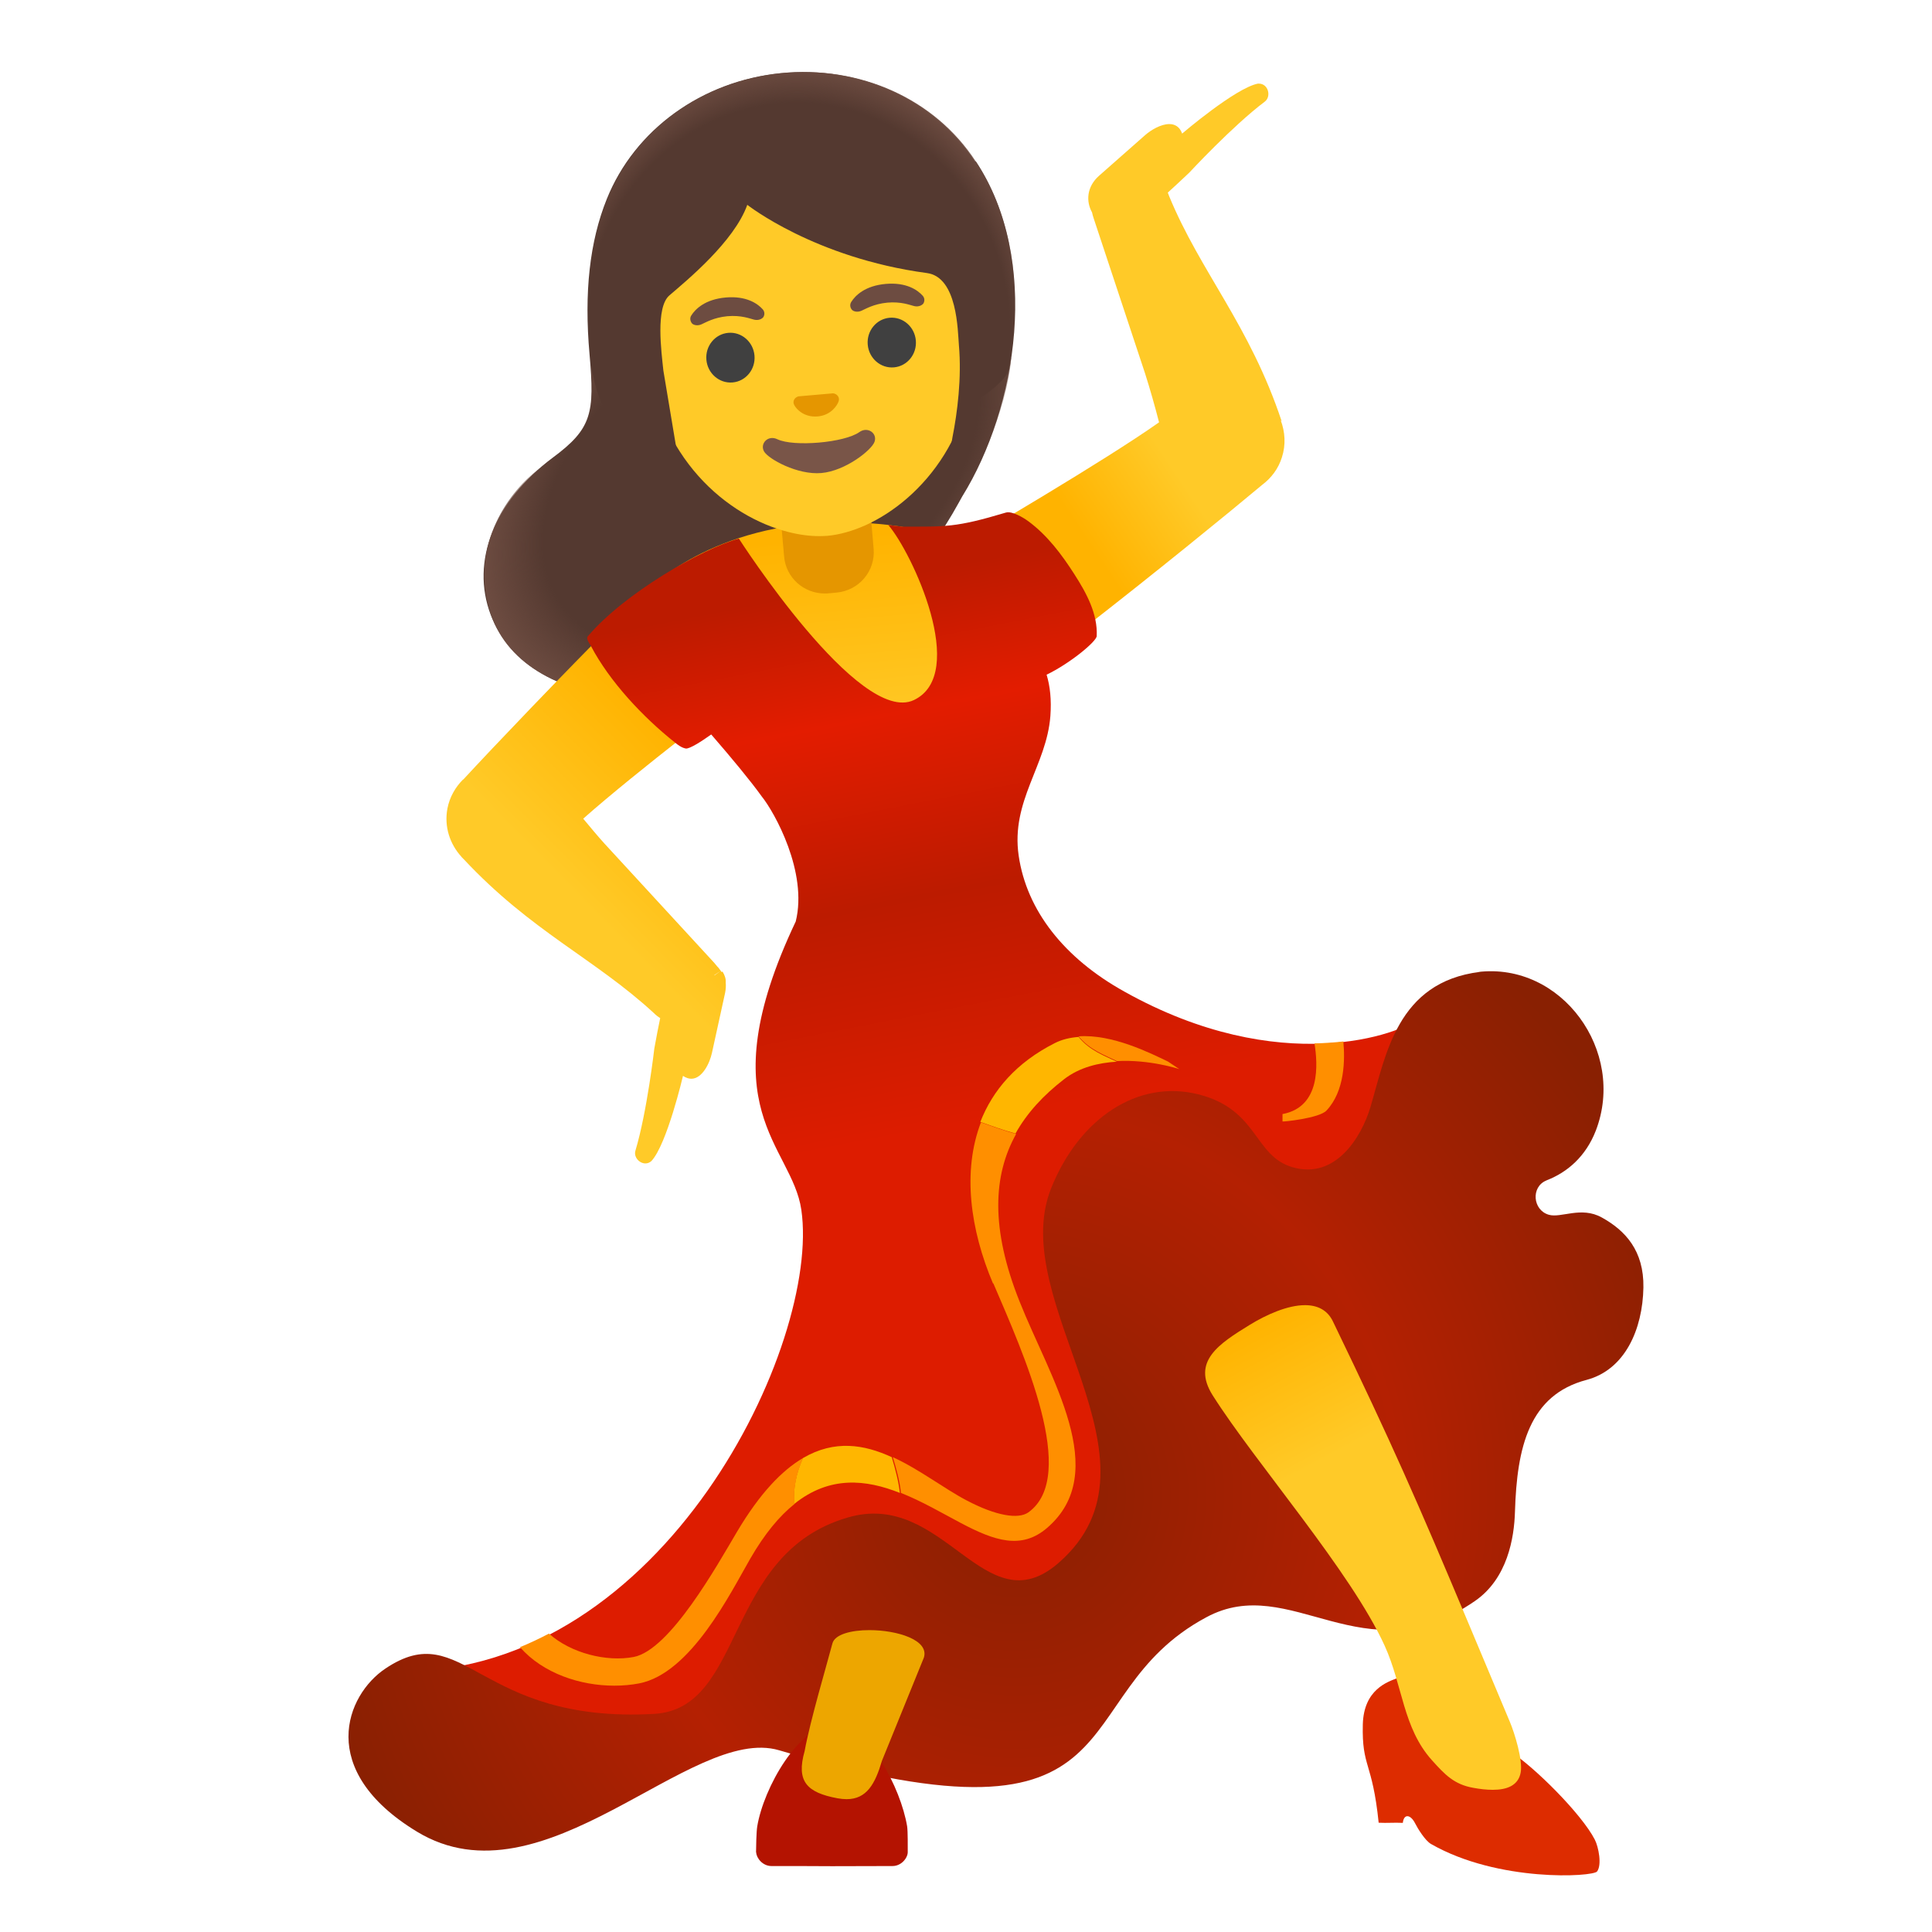
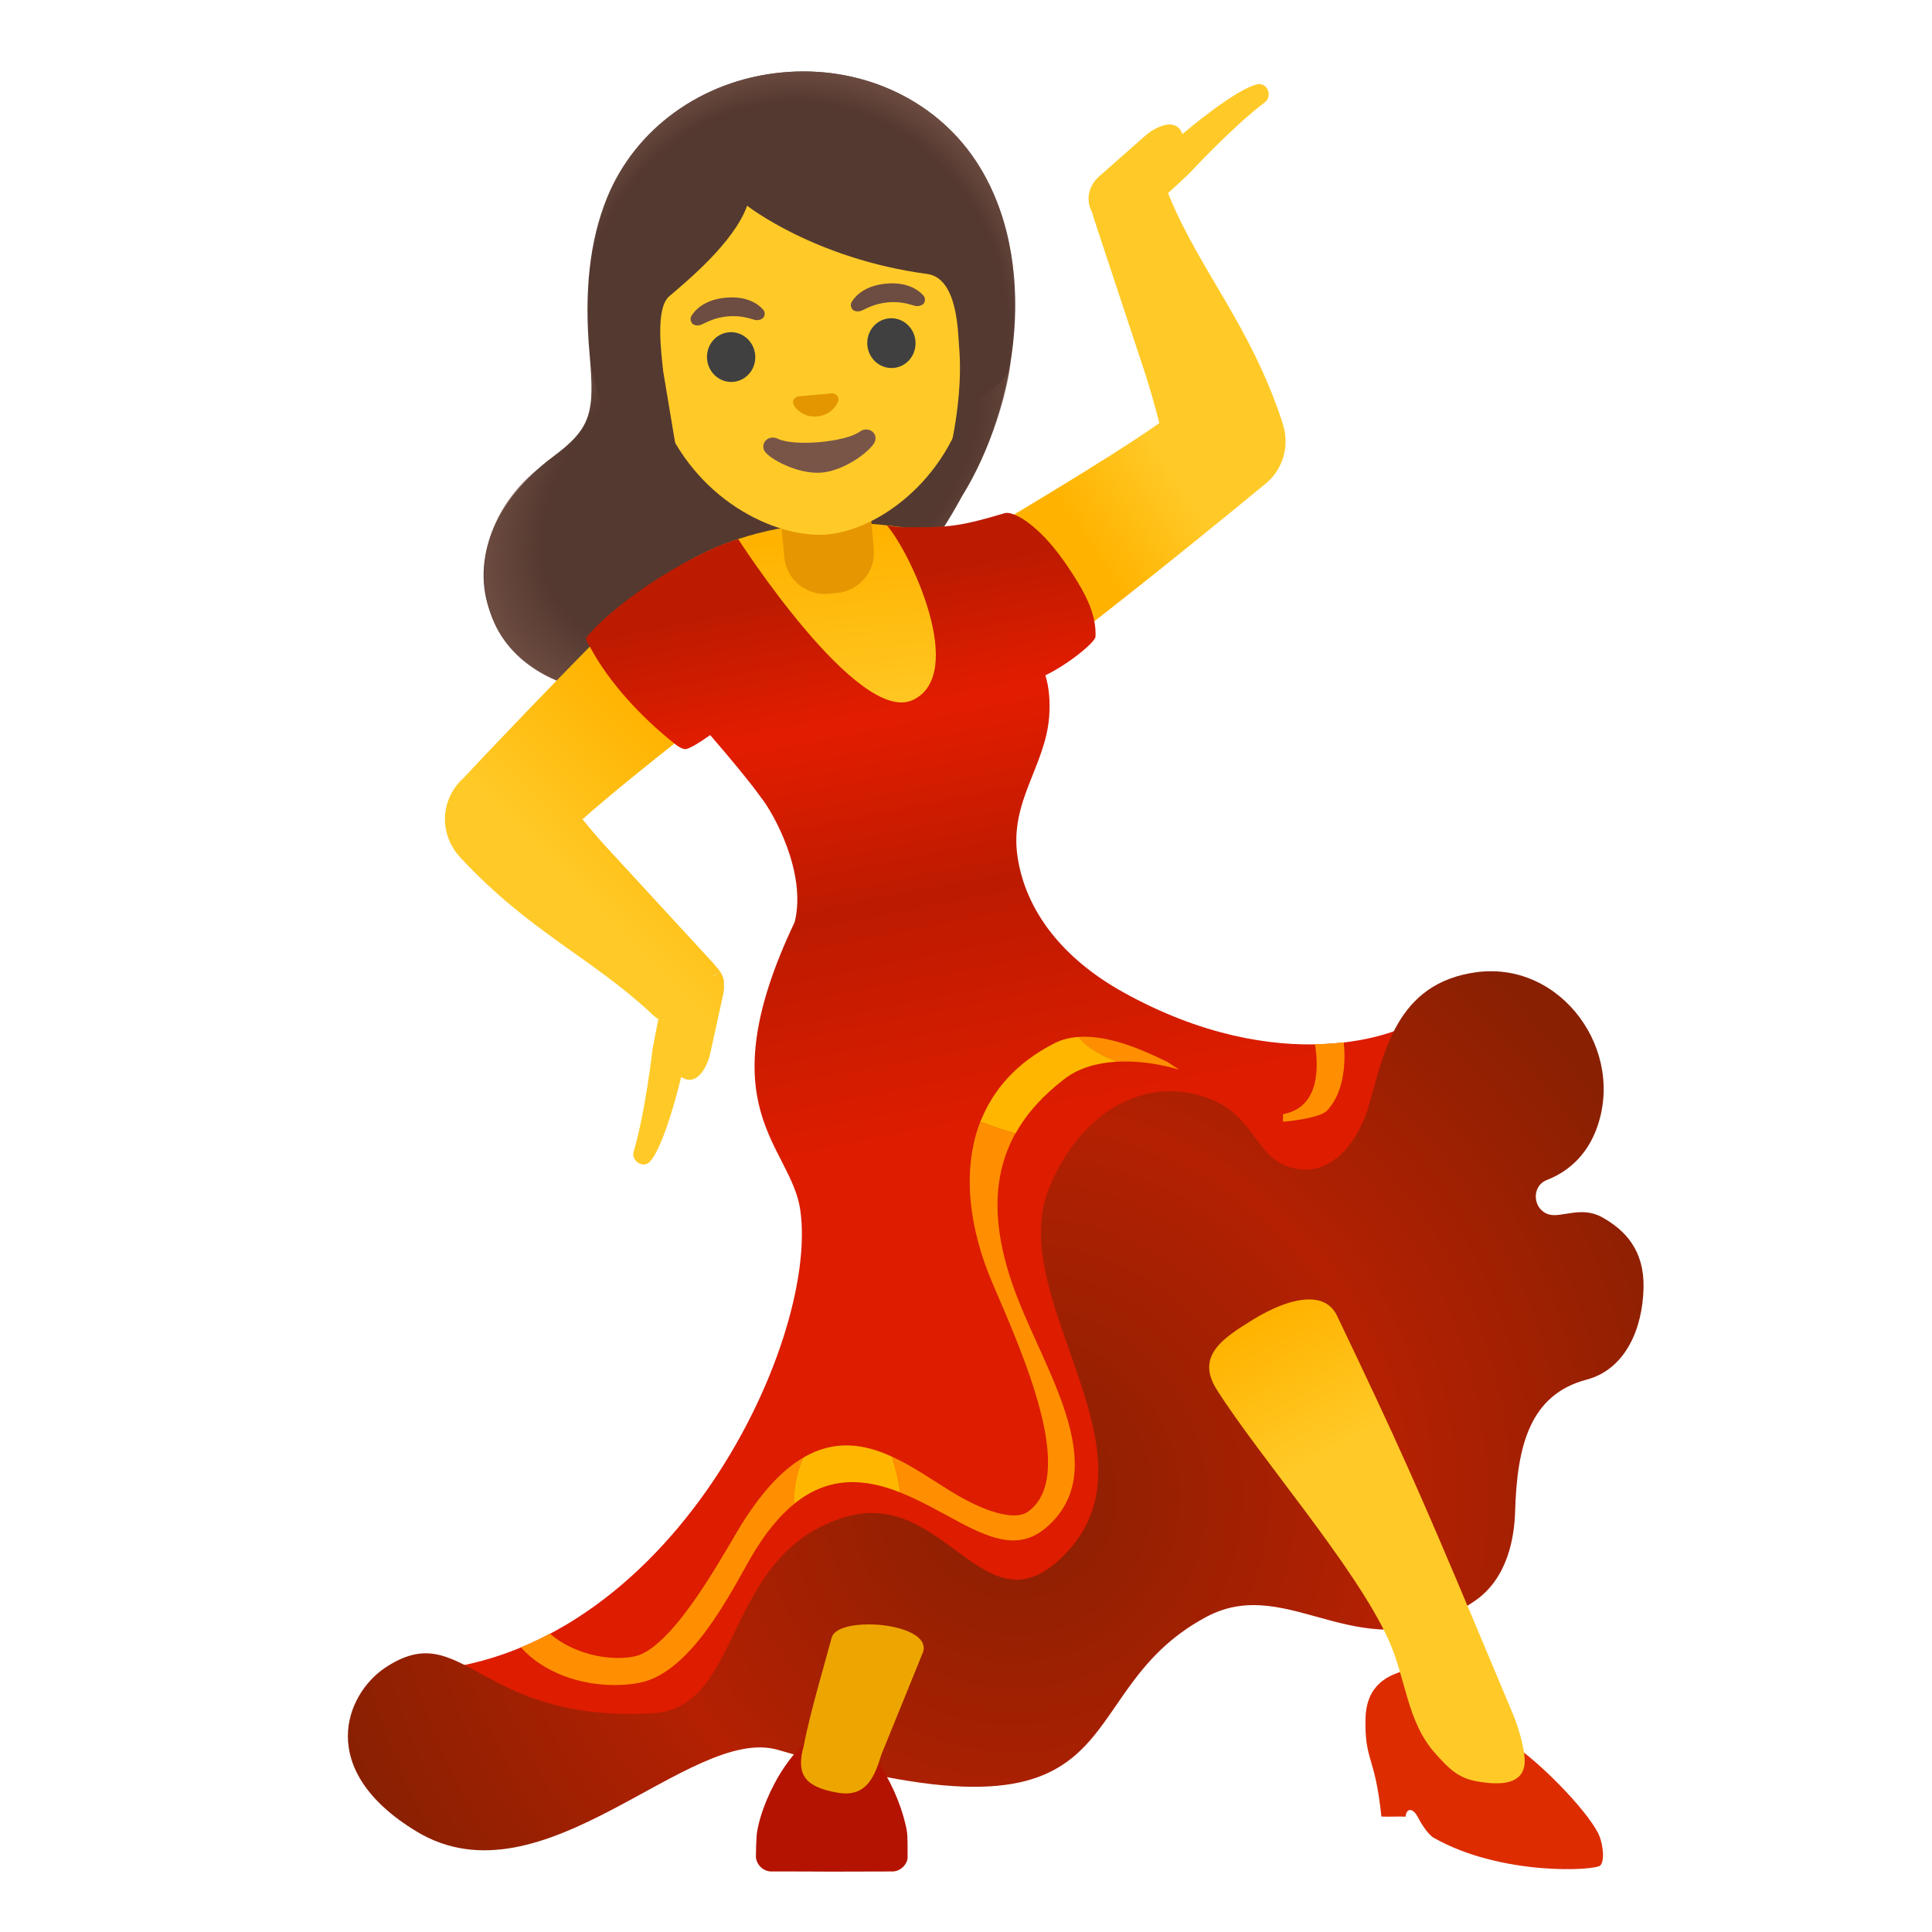
<svg xmlns="http://www.w3.org/2000/svg" xmlns:xlink="http://www.w3.org/1999/xlink" enable-background="new 0 0 128 128" viewBox="0 0 128 128">
-   <radialGradient id="a" cx="50.3" cy="96.7" gradientTransform="matrix(-.84 .542 .347 .538 59.1 -48.1)" gradientUnits="userSpaceOnUse" r="20.3">
+   <radialGradient id="a" cx="50.34" cy="96.72" gradientTransform="matrix(-.8404 .542 .3471 .5383 59.07 -48.07)" gradientUnits="userSpaceOnUse" r="20.27">
    <stop offset=".782" stop-color="#6d4c41" stop-opacity="0" />
    <stop offset="1" stop-color="#6d4c41" />
  </radialGradient>
-   <linearGradient id="b" gradientTransform="matrix(1 0 0 -1 0 128)" gradientUnits="userSpaceOnUse" x1="57" x2="55.7" y1="78" y2="92.5">
+   <linearGradient id="b" gradientTransform="matrix(1 0 0 -1 0 128)" gradientUnits="userSpaceOnUse" x1="57.04" x2="55.71" y1="78.04" y2="92.48">
    <stop offset=".074" stop-color="#ffca28" />
    <stop offset="1" stop-color="#ffb300" />
  </linearGradient>
  <linearGradient id="c">
    <stop offset=".232" stop-color="#ffca28" />
    <stop offset="1" stop-color="#ffb300" />
  </linearGradient>
-   <linearGradient id="d" gradientTransform="matrix(1 0 0 -1 0 128)" gradientUnits="userSpaceOnUse" x1="75.8" x2="67.7" xlink:href="#c" y1="104" y2="98.6" />
-   <linearGradient id="e" gradientTransform="matrix(1 0 0 -1 0 128)" gradientUnits="userSpaceOnUse" x1="37.3" x2="48.4" xlink:href="#c" y1="64.4" y2="75.4" />
-   <linearGradient id="f" gradientTransform="matrix(1 0 0 -1 0 128)" gradientUnits="userSpaceOnUse" x1="94.3" x2="93.7" y1="60.9" y2="60.5">
+   <linearGradient id="d" gradientTransform="matrix(1 0 0 -1 0 128)" gradientUnits="userSpaceOnUse" x1="75.8" x2="67.71" xlink:href="#c" y1="103.97" y2="98.57" />
+   <linearGradient id="e" gradientTransform="matrix(1 0 0 -1 0 128)" gradientUnits="userSpaceOnUse" x1="37.27" x2="48.43" xlink:href="#c" y1="64.39" y2="75.37" />
+   <linearGradient id="f" gradientTransform="matrix(1 0 0 -1 0 128)" gradientUnits="userSpaceOnUse" x1="94.34" x2="93.67" y1="60.94" y2="60.49">
    <stop offset="0" stop-color="#bc1b00" />
    <stop offset=".29" stop-color="#e31c00" />
    <stop offset=".693" stop-color="#bc1b00" />
    <stop offset=".914" stop-color="#dd1c00" />
  </linearGradient>
-   <linearGradient id="g" gradientTransform="matrix(1 0 0 -1 0 128)" gradientUnits="userSpaceOnUse" x1="50.6" x2="58.6" y1="88.1" y2="47.2">
+   <linearGradient id="g" gradientTransform="matrix(1 0 0 -1 0 128)" gradientUnits="userSpaceOnUse" x1="50.58" x2="58.64" y1="88.06" y2="47.19">
    <stop offset="0" stop-color="#bc1b00" />
    <stop offset=".213" stop-color="#e31c00" />
    <stop offset=".507" stop-color="#bc1b00" />
    <stop offset=".875" stop-color="#dd1c00" />
  </linearGradient>
-   <radialGradient id="h" cx="67.2" cy="-633" gradientTransform="matrix(1 0 0 -1 0 -534)" gradientUnits="userSpaceOnUse" r="47.4">
+   <radialGradient id="h" cx="67.25" cy="-633.19" gradientTransform="matrix(1 0 0 -1 0 -534)" gradientUnits="userSpaceOnUse" r="47.36">
    <stop offset="0" stop-color="#892002" />
    <stop offset=".537" stop-color="#b42002" />
    <stop offset="1" stop-color="#892002" />
  </radialGradient>
-   <linearGradient id="i" gradientTransform="matrix(1 0 0 -1 0 128)" gradientUnits="userSpaceOnUse" x1="83.4" x2="95.3" y1="40.5" y2="18.1">
+   <linearGradient id="i" gradientTransform="matrix(1 0 0 -1 0 128)" gradientUnits="userSpaceOnUse" x1="83.44" x2="95.35" y1="40.55" y2="18.13">
    <stop offset="0" stop-color="#ffb300" />
    <stop offset=".401" stop-color="#ffca28" />
  </linearGradient>
-   <radialGradient id="j" cx="52.7" cy="106" gradientTransform="matrix(0 1 .917 0 -44.4 -30.5)" gradientUnits="userSpaceOnUse" r="17.7">
+   <radialGradient id="j" cx="52.68" cy="105.83" gradientTransform="matrix(0 1 .9172 0 -44.39 -30.5)" gradientUnits="userSpaceOnUse" r="17.74">
    <stop offset=".869" stop-color="#6d4c41" stop-opacity="0" />
    <stop offset="1" stop-color="#6d4c41" />
  </radialGradient>
-   <path d="m64.6 10.7c-2.74-4.14-7.7-6.38-12.9-5.85s-9.65 3.73-11.5 8.34c-1.13 2.81-1.51 6.17-1.14 10.3.34 3.88.17 4.9-2.45 6.84-3.87 2.89-5.44 6.86-4.1 10.4 1.27 3.34 4.84 5.37 9.27 5.37.43 0 .87-.02 1.32-.06 9.36-.82 16.2-5.08 20.4-12.7.11-.19.19-.34.25-.45 3.65-5.88 5.22-15.7.9-22.2z" fill="#543930" />
-   <path d="m67 23.7c-.33 3.66-2.34 7.71-3.25 9.15-.06.11-.14.26-.25.45-4.18 7.58-11 11.8-20.4 12.7-.44.04-.88.06-1.31.06-4.44 0-8.14-1.98-9.27-5.37-1.54-4.62 1.39-8.31 3.18-9.62 2.75-2.01 3.85-2.98 3.46-6.89 2.24 14.8 27.2 3.32 27.7.23.04-.22.08-.45.1-.67z" fill="url(#a)" />
-   <path d="m68.4 33.7c-1.81 1.1-4.12 1.51-5.93 1.51-.61 0-1.17-.05-1.62-.13-1.83-.34-3.51-.48-5.05-.48-8.68 0-12.9 4.51-12.9 4.51l5.91 9.2c2.86.88 5.84 1.37 8.43 1.37 1.3 0 2.5-.12 3.55-.38 5.94-1.47 8.77-5.94 8.77-5.94l-1.13-9.66z" fill="url(#b)" />
-   <path d="m84.9 27.9h.01c-2.11-6.35-5.38-9.88-7.45-14.9-.03-.09-.06-.15-.09-.24.42-.38.87-.8 1.42-1.32 0 0 2.87-3.1 5.01-4.71.44-.34.23-1.19-.4-1.19h-.06c-1.49.29-5.02 3.31-5.02 3.31-.16-.46-.49-.63-.85-.63-.55 0-1.2.38-1.6.73l-3.05 2.69c-.84.74-.87 1.72-.47 2.43.03.14.07.29.13.46l3.38 10.2c.34 1.07.65 2.16.93 3.25-3.65 2.58-12.1 7.51-12.1 7.51s2.36 7.46 3.19 7.46h.05c1.08 0 2.98-.62 3.82-1.28 4.7-3.65 9.63-7.67 11.9-9.57l-.01.01c.59-.45 1.05-1.05 1.29-1.81.27-.84.21-1.69-.08-2.46z" fill="url(#d)" />
-   <path d="m47.8 64.4c-.01-.03-.03-.05-.05-.08l-.41.3c-.01-.01-.01-.01-.01-.02l.42-.28c-.03-.05-.06-.09-.1-.14-.04-.06-.09-.11-.14-.16-.06-.08-.11-.14-.19-.23l-7.29-7.92c-.48-.53-.93-1.08-1.39-1.63 3.55-3.15 10.4-8.34 10.4-8.34s-3.23-6.94-4.08-6.94h-.02c-1.07 0-2.9.93-3.66 1.7-4.2 4.22-8.57 8.8-10.6 11l.01-.03c-.52.52-.9 1.17-1.05 1.95-.22 1.2.17 2.35.93 3.18h-.01l.11.11c.01.01.02.03.04.04 4.48 4.8 8.68 6.59 12.6 10.2.14.14.28.25.43.34-.12.58-.25 1.23-.39 2.02 0 0-.48 4.19-1.25 6.76-.13.42.25.85.66.85.14 0 .28-.05.4-.16 1.03-1.11 2.09-5.64 2.09-5.64.19.13.38.19.55.19.72 0 1.22-1.02 1.37-1.72l.87-3.97c.05-.25.06-.48.04-.69.02-.22-.05-.46-.21-.72z" fill="url(#e)" />
-   <path d="m94 67 .02.39c.24-.21.24-.37-.02-.39z" fill="url(#f)" />
-   <path d="m94.1 67.4c-1.27 1.15-9.31 4.05-19.6-1.7-4-2.22-6.48-5.38-7.01-9.01s1.85-5.97 2.1-9.25c.08-1.08-.02-1.98-.25-2.74 1.54-.74 3.31-2.2 3.32-2.56.07-1.47-.68-2.85-1.47-4.08-.85-1.33-1.81-2.61-3.08-3.54-.33-.24-1.07-.68-1.47-.56-3.34 1-3.97.93-6.89.93l-.9-.11c1.58 1.83 5.33 9.87 1.7 11.6s-11.6-10.7-11.6-10.7c-2.46.68-7.59 3.63-10 6.47-.15.17.09.45.2.65 1.25 2.37 3.45 4.71 5.55 6.38.22.18.46.36.73.41.24.05 1.09-.5 1.69-.93 1.37 1.58 2.61 3.08 3.35 4.11.84 1.04 3.06 5.01 2.25 8.28-5.88 12.4-.26 14.8.37 19.1 1.29 8.85-9.04 30.6-26.5 30.6l8.25 4.75 15.7-1.03 8.66-7.45 11.9-1.78 4.2-8.61 4.17-11.6 15.2-10-.43-7.56z" fill="url(#g)" />
+   <path d="m64.65 10.66c-2.74-4.14-7.7-6.38-12.94-5.85s-9.65 3.73-11.51 8.34c-1.13 2.81-1.51 6.17-1.14 10.29.34 3.88.17 4.9-2.45 6.84-3.87 2.89-5.44 6.86-4.1 10.37 1.27 3.34 4.84 5.37 9.27 5.37.43 0 .87-.02 1.32-.06 9.36-.82 16.22-5.08 20.4-12.66.11-.19.19-.34.25-.45 3.65-5.88 5.22-15.66.9-22.19z" fill="#543930" />
+   <path d="m66.99 23.71c-.33 3.66-2.34 7.71-3.25 9.15-.06.11-.14.26-.25.45-4.18 7.58-11.04 11.84-20.4 12.66-.44.04-.88.06-1.31.06-4.44 0-8.14-1.98-9.27-5.37-1.54-4.62 1.39-8.31 3.18-9.62 2.75-2.01 3.85-2.98 3.46-6.89 2.24 14.84 27.2 3.32 27.74.23.04-.22.08-.45.1-.67z" fill="url(#a)" />
+   <path d="m68.44 33.74c-1.81 1.1-4.12 1.51-5.93 1.51-.61 0-1.17-.05-1.62-.13-1.83-.34-3.51-.48-5.05-.48-8.68 0-12.93 4.51-12.93 4.51l5.91 9.2c2.86.88 5.84 1.37 8.43 1.37 1.3 0 2.5-.12 3.55-.38 5.94-1.47 8.77-5.94 8.77-5.94z" fill="url(#b)" />
+   <path d="m84.92 27.89h.01c-2.11-6.35-5.38-9.88-7.45-14.86-.03-.09-.06-.15-.09-.24.42-.38.87-.8 1.42-1.32 0 0 2.87-3.1 5.01-4.71.44-.34.23-1.19-.4-1.19h-.06c-1.49.29-5.02 3.31-5.02 3.31-.16-.46-.49-.63-.85-.63-.55 0-1.2.38-1.6.73l-3.05 2.69c-.84.74-.87 1.72-.47 2.43.03.14.07.29.13.46l3.38 10.22c.34 1.07.65 2.16.93 3.25-3.65 2.58-12.08 7.51-12.08 7.51s2.36 7.46 3.19 7.46h.05c1.08 0 2.98-.62 3.82-1.28 4.7-3.65 9.63-7.67 11.93-9.57l-.01.01c.59-.45 1.05-1.05 1.29-1.81.27-.84.21-1.69-.08-2.46z" fill="url(#d)" />
+   <path d="m47.75 64.44c-.01-.03-.03-.05-.05-.08l-.41.3c-.01-.01-.01-.01-.01-.02l.42-.28c-.03-.05-.06-.09-.1-.14-.04-.06-.09-.11-.14-.16-.06-.08-.11-.14-.19-.23l-7.29-7.92c-.48-.53-.93-1.08-1.39-1.63 3.55-3.15 10.36-8.34 10.36-8.34s-3.23-6.94-4.08-6.94h-.02c-1.07 0-2.9.93-3.66 1.7-4.2 4.22-8.57 8.8-10.61 10.98l.01-.03c-.52.52-.9 1.17-1.05 1.95-.22 1.2.17 2.35.93 3.18h-.01l.11.11c.01.01.02.03.04.04 4.48 4.8 8.68 6.59 12.58 10.25.14.14.28.25.43.34-.12.58-.25 1.23-.39 2.02 0 0-.48 4.19-1.25 6.76-.13.42.25.85.66.85.14 0 .28-.05.4-.16 1.03-1.11 2.09-5.64 2.09-5.64.19.13.38.19.55.19.72 0 1.22-1.02 1.37-1.72l.87-3.97c.05-.25.06-.48.04-.69.02-.22-.05-.46-.21-.72z" fill="url(#e)" />
+   <path d="m94.05 67.05.02.39c.24-.21.24-.37-.02-.39z" fill="url(#f)" />
+   <path d="m94.07 67.44c-1.27 1.15-9.31 4.05-19.65-1.7-4-2.22-6.48-5.38-7.01-9.01s1.85-5.97 2.1-9.25c.08-1.08-.02-1.98-.25-2.74 1.54-.74 3.31-2.2 3.32-2.56.07-1.47-.68-2.85-1.47-4.08-.85-1.33-1.81-2.61-3.08-3.54-.33-.24-1.07-.68-1.47-.56-3.34 1-3.97.93-6.89.93l-.9-.11c1.58 1.83 5.33 9.87 1.7 11.56s-11.56-10.66-11.56-10.66c-2.46.68-7.59 3.63-10.03 6.47-.15.17.09.45.2.65 1.25 2.37 3.45 4.71 5.55 6.38.22.18.46.36.73.41.24.05 1.09-.5 1.69-.93 1.37 1.58 2.61 3.08 3.35 4.11.84 1.04 3.06 5.01 2.25 8.28-5.88 12.36-.26 14.76.37 19.07 1.29 8.85-9.04 30.6-26.54 30.6l8.25 4.75 15.67-1.03 8.66-7.45 11.9-1.78 4.2-8.61 4.17-11.64 15.17-10z" fill="url(#g)" />
  <g fill="#ff8f00">
-     <path d="m53.2 96.6c-1.4.82-2.87 2.35-4.38 4.9-1.31 2.21-4.43 7.82-6.84 8.28-1.8.34-4.16-.25-5.61-1.55-.63.33-1.26.63-1.92.9 1.53 1.74 3.99 2.55 6.25 2.55.57 0 1.12-.05 1.64-.15 3.44-.66 6.07-6.02 7.37-8.27.96-1.66 1.93-2.82 2.92-3.61-.09-.97.12-2.02.57-3.04z" />
-     <path d="m74 70.3c2.17-.12 4.13.53 4.13.53l-.75-.5c-1.17-.56-3.69-1.83-5.92-1.67.74.9 1.72 1.24 2.54 1.64z" />
-     <path d="m65.8 85c2.01 4.69 5.68 12.8 2.33 15.2-.67.47-2.14.23-4.08-.79-1.49-.78-3.13-2.06-4.9-2.87.24.79.46 1.59.54 2.37 1.41.56 2.75 1.35 3.98 2 2.22 1.17 4 1.78 5.7.32 4.3-3.69.18-9.96-1.82-15-1.93-4.83-1.76-8.36-.23-11.1-.82-.23-1.59-.51-2.33-.77-1.24 3.23-.72 7.1.81 10.7z" />
+     <path d="m53.22 96.57c-1.4.82-2.87 2.35-4.38 4.9-1.31 2.21-4.43 7.82-6.84 8.28-1.78.34-4.11-.24-5.57-1.52-.62.33-1.26.64-1.92.91 1.53 1.71 3.97 2.5 6.21 2.5.57 0 1.12-.05 1.64-.15 3.44-.66 6.07-6.02 7.37-8.27.96-1.66 1.93-2.82 2.92-3.61-.09-.97.12-2.02.57-3.04z" />
+     <path d="m73.99 70.34c2.17-.12 4.13.53 4.13.53l-.75-.5c-1.17-.56-3.69-1.83-5.92-1.67.74.9 1.72 1.24 2.54 1.64z" />
+     <path d="m65.75 85c2.01 4.69 5.68 12.84 2.33 15.17-.67.47-2.14.23-4.08-.79-1.49-.78-3.13-2.06-4.9-2.87.24.79.46 1.59.54 2.37 1.41.56 2.75 1.35 3.98 2 2.22 1.17 4 1.78 5.7.32 4.3-3.69.18-9.96-1.82-14.98-1.93-4.83-1.76-8.36-.23-11.12-.82-.23-1.59-.51-2.33-.77-1.24 3.23-.72 7.1.81 10.67z" />
  </g>
  <path d="m70.5 71.5c1.02-.79 2.29-1.09 3.49-1.16-.83-.4-1.8-.74-2.53-1.64-.55.04-1.09.16-1.58.41-2.55 1.29-4.11 3.12-4.93 5.22.73.26 1.51.54 2.33.77.76-1.37 1.86-2.55 3.22-3.6z" fill="#ffb600" />
-   <path d="m53.2 96.6c-.46 1.02-.66 2.08-.58 3.04 2.36-1.89 4.76-1.62 7-.73-.09-.78-.3-1.58-.54-2.37-1.82-.84-3.78-1.17-5.88.06z" fill="#ffb600" />
-   <path d="m89 69c-.59.07-1.23.11-1.91.13.21 1.34.44 4.2-2.12 4.68v.49c0 .03 2.43-.21 2.91-.72 1.23-1.3 1.23-3.41 1.12-4.57z" fill="#ff8f00" />
-   <path d="m97.9 64.4c5.55-.68 9.85 5.23 7.83 10.5-.67 1.73-1.9 2.77-3.24 3.29-.01.01-.03.01-.04.02-1.03.42-.91 1.96.16 2.27.81.24 2.14-.58 3.51.18 1.56.86 2.8 2.2 2.76 4.64-.05 2.76-1.21 5.44-3.76 6.12-3.81 1-4.62 4.45-4.75 8.74-.05 1.72-.49 4.42-2.65 5.91-7.39 5.11-12.2-1.95-17.8 1.08-9.77 5.23-3.73 16.1-28.3 8.81-5.86-1.73-15.6 10.5-24 5.39-6.7-4.07-4.69-9.06-2.09-10.8 5.22-3.51 6.08 3.65 17.8 3 6.06-.34 4.6-10.6 12.8-13 6.43-1.93 9.08 7.28 14 3 7.75-6.75-3.5-17.2-.5-24.8 1.86-4.66 5.75-7.25 9.75-6.25s3.67 4.08 6.25 4.83c2.83.83 4.56-1.95 5.17-4 1.02-3.43 1.75-8.26 7.25-8.94z" fill="url(#h)" />
-   <path d="m100 116c1.62 1.02 4.79 4.18 5.66 5.88.25.49.48 1.68.15 2.11-.28.36-6.55.73-11-1.82-.39-.22-.89-1.04-1.05-1.36-.3-.6-.75-.67-.82-.04-.59-.03-1.01.02-1.6-.01-.42-4.09-1.12-3.64-1.05-6.51.06-2.33 1.66-2.83 2.29-3.07.1-.04 5.08 3.06 7.47 4.82z" fill="#dd2c00" />
-   <path d="m100 114c-.88-2.1-1.77-4.21-2.65-6.31-3.5-8.34-5.11-12-9.02-20.1-.37-.81-1.06-1.12-1.87-1.12-1.14 0-2.53.61-3.67 1.31-2.03 1.25-3.86 2.42-2.45 4.66 2.83 4.47 9.18 11.7 11.4 16.6 1.2 2.64 1.2 5.43 3.13 7.58.86.96 1.48 1.61 2.75 1.83.43.08.87.13 1.28.13.92 0 1.69-.27 1.85-1.15.15-.81-.4-2.6-.72-3.36z" fill="url(#i)" />
-   <path d="m60.1 121c-.42-2.54-2.56-6.71-4.87-6.71s-4.64 4.17-5.06 6.71c-.06.34-.08 1.44-.08 1.71 0 .01.01.02.01.02.02.38.43.9 1.01.9 1.4 0 2.71 0 4.01.01 1.3 0 2.61-.01 4.01-.01.61 0 1.03-.57 1.01-.95v-.01c0-.26.01-1.34-.04-1.67z" fill="#b41301" />
-   <path d="m57.6 108c-1.21 0-2.29.28-2.45.88-.37 1.41-1.47 5.1-1.84 7.13-.57 2 .13 2.75 2.17 3.13.22.04.42.06.61.06 1.33 0 1.89-1.01 2.34-2.54l2.78-6.84c.36-1.17-1.77-1.82-3.61-1.82z" fill="#eda600" />
-   <path d="m57.6 33.1-5.94.52.29 3.26c.12 1.39 1.3 2.44 2.69 2.44.08 0 .16 0 .24-.01l.54-.05c1.49-.13 2.59-1.43 2.46-2.91z" fill="#e59600" />
-   <path d="m64.5 21.3c-.74-8.35-5.72-12.1-11-12.1-.32 0-.65.01-.98.04-5.62.49-10.5 5.13-9.68 14 .62 7.13 5.41 11 9.37 12 .73.19 1.43.28 2.07.28.18 0 .36-.01.54-.02.78-.07 1.65-.31 2.54-.71 3.72-1.69 7.76-6.29 7.14-13.4z" fill="#ffca28" />
-   <path d="m52.8 26.3c.03-.02.07-.03.1-.04l2.28-.2c.04 0 .07.01.11.02.21.07.35.27.27.51s-.48.92-1.39 1c-.92.08-1.43-.52-1.54-.74-.13-.22-.03-.45.17-.55z" fill="#e59600" />
-   <g fill="#404040">
-     <ellipse cx="59.1" cy="22.7" rx="1.6" ry="1.65" transform="matrix(.996 -.0872 .0872 .996 -1.76 5.24)" />
-     <ellipse cx="48.4" cy="23.7" rx="1.6" ry="1.65" transform="matrix(.996 -.0872 .0872 .996 -1.88 4.31)" />
-   </g>
-   <g fill="#6d4c41">
-     <path d="m56.4 20c.27-.43.92-1.07 2.28-1.19s2.11.4 2.45.78c.15.17.13.37.05.51-.08.12-.32.25-.61.18s-.86-.31-1.78-.23c-.92.09-1.44.42-1.72.54-.27.12-.54.04-.63-.07-.11-.13-.16-.33-.04-.52z" />
-     <path d="m45.8 20.9c.27-.43.92-1.07 2.28-1.19s2.11.4 2.45.78c.15.17.13.37.05.51-.08.12-.32.25-.61.18s-.86-.31-1.78-.23c-.92.09-1.44.42-1.72.54-.27.12-.54.04-.63-.07-.1-.13-.16-.34-.04-.52z" />
-   </g>
-   <path d="m51.5 29.1c1.08.52 4.45.23 5.43-.47.56-.4 1.21.08 1.01.64-.19.55-1.93 1.93-3.52 2.07s-3.51-.93-3.8-1.43c-.29-.52.26-1.11.88-.81z" fill="#795548" />
-   <path d="m40.6 27.5c.47-5.01-.18-6.73-.04-8.56.12-1.55.62-11.8 11.7-12.7 12.7-1.11 13.4 10.5 13.4 10.5l.31 4.15s-.09 2.48-1.19 5.48c-1.11 3.01-1.98 4.13-1.68 2.62.33-1.67.62-3.95.43-6.12-.08-.95-.09-4.51-2.12-4.78-7.45-1-11.9-4.52-11.9-4.52-.87 2.44-4.03 5.03-5.16 6-.93.8-.53 3.73-.4 4.98l.95 5.69c-1.26-.66-3.57-1.5-4.32-2.76z" fill="#543930" />
-   <path d="m67 23.7c0 .02 0 .03-.01.05-.02.22-.06.45-.1.67-.54 3.09-25.5 14.6-27.7-.23-.04-.23-.07-.47-.09-.71-.01-.09-.02-.18-.02-.26-.02-.17-.03-.33-.03-.49-.3-3.77.13-6.9 1.2-9.54 1.85-4.61 6.26-7.81 11.5-8.34s10.2 1.71 12.9 5.85c2.46 3.72 3.01 8.49 2.35 13z" fill="url(#j)" />
+   <path d="m53.22 96.57c-.46 1.02-.66 2.08-.58 3.04 2.36-1.89 4.76-1.62 7-.73-.09-.78-.3-1.58-.54-2.37-1.82-.84-3.78-1.17-5.88.06z" fill="#ffb600" />
+   <path d="m89.03 69.06c-.59.07-1.23.11-1.91.12.21 1.36.4 4.17-2.12 4.64v.49c0 .03 2.43-.21 2.91-.72 1.22-1.29 1.23-3.35 1.12-4.53z" fill="#ff8f00" />
+   <path d="m97.91 64.4c5.55-.68 9.85 5.23 7.83 10.48-.67 1.73-1.9 2.77-3.24 3.29-.01.01-.03.01-.04.02-1.03.42-.91 1.96.16 2.27.81.24 2.14-.58 3.51.18 1.56.86 2.8 2.2 2.76 4.64-.05 2.76-1.21 5.44-3.76 6.12-3.81 1-4.62 4.45-4.75 8.74-.05 1.72-.49 4.42-2.65 5.91-7.39 5.11-12.17-1.95-17.82 1.08-9.77 5.23-3.73 16.1-28.34 8.81-5.86-1.73-15.57 10.5-23.99 5.39-6.7-4.07-4.69-9.06-2.09-10.82 5.22-3.51 6.08 3.65 17.75 3 6.06-.34 4.6-10.55 12.75-13 6.43-1.93 9.08 7.28 14 3 7.75-6.75-3.5-17.25-.5-24.75 1.86-4.66 5.75-7.25 9.75-6.25s3.67 4.08 6.25 4.83c2.83.83 4.56-1.95 5.17-4 1.02-3.43 1.75-8.26 7.25-8.94z" fill="url(#h)" />
+   <path d="m100.23 115.59c1.62 1.02 4.79 4.18 5.66 5.88.25.49.48 1.68.15 2.11-.28.36-6.55.73-11.05-1.82-.39-.22-.89-1.04-1.05-1.36-.3-.6-.75-.67-.82-.04-.59-.03-1.01.02-1.6-.01-.42-4.09-1.12-3.64-1.05-6.51.06-2.33 1.66-2.83 2.29-3.07.1-.04 5.08 3.06 7.47 4.82z" fill="#dd2c00" />
+   <path d="m100.27 113.64c-.88-2.1-1.77-4.21-2.65-6.31-3.5-8.34-5.11-11.96-9.02-20.12-.37-.81-1.06-1.12-1.87-1.12-1.14 0-2.53.61-3.67 1.31-2.03 1.25-3.86 2.42-2.45 4.66 2.83 4.47 9.18 11.73 11.37 16.55 1.2 2.64 1.2 5.43 3.13 7.58.86.96 1.48 1.61 2.75 1.83.43.08.87.13 1.28.13.92 0 1.69-.27 1.85-1.15.15-.81-.4-2.6-.72-3.36z" fill="url(#i)" />
+   <path d="m60.09 121.36c-.42-2.54-2.56-6.71-4.87-6.71s-4.64 4.17-5.06 6.71c-.06.34-.08 1.44-.08 1.71 0 .01.01.02.01.02.02.38.43.9 1.01.9 1.4 0 2.71 0 4.01.01 1.3 0 2.61-.01 4.01-.01.61 0 1.03-.57 1.01-.95v-.01c0-.26.01-1.34-.04-1.67z" fill="#b41301" />
+   <path d="m57.55 107.62c-1.21 0-2.29.28-2.45.88-.37 1.41-1.47 5.1-1.84 7.13-.57 2 .13 2.75 2.17 3.13.22.04.42.06.61.06 1.33 0 1.89-1.01 2.34-2.54l2.78-6.84c.36-1.17-1.77-1.82-3.61-1.82z" fill="#eda600" />
+   <path d="m57.61 33.13-5.94.52.29 3.26c.12 1.39 1.3 2.44 2.69 2.44.08 0 .16 0 .24-.01l.54-.05c1.49-.13 2.59-1.43 2.46-2.91z" fill="#e59600" />
+   <path d="m64.5 21.29c-.74-8.35-5.72-12.14-11-12.14-.32 0-.65.01-.98.04-5.62.49-10.46 5.13-9.68 13.99.62 7.13 5.41 10.95 9.37 11.97.73.19 1.43.28 2.07.28.18 0 .36-.01.54-.02.78-.07 1.65-.31 2.54-.71 3.72-1.69 7.76-6.29 7.14-13.41z" fill="#ffca28" />
+   <path d="m52.77 26.3c.03-.02.07-.03.1-.04l2.28-.2c.04 0 .07.01.11.02.21.07.35.27.27.51s-.48.92-1.39 1c-.92.08-1.43-.52-1.54-.74-.13-.22-.03-.45.17-.55z" fill="#e49600" />
+   <ellipse cx="59.06" cy="22.73" fill="#404040" rx="1.6" ry="1.65" transform="matrix(.9962 -.0872 .0872 .9962 -1.76 5.24)" />
+   <ellipse cx="48.44" cy="23.66" fill="#404040" rx="1.6" ry="1.65" transform="matrix(.9962 -.0872 .0872 .9962 -1.88 4.31)" />
+   <path d="m56.44 19.98c.27-.43.92-1.07 2.28-1.19s2.11.4 2.45.78c.15.17.13.37.05.51-.08.12-.32.25-.61.18s-.86-.31-1.78-.23c-.92.09-1.44.42-1.72.54-.27.12-.54.04-.63-.07-.11-.13-.16-.33-.04-.52z" fill="#6d4c41" />
+   <path d="m45.82 20.91c.27-.43.92-1.07 2.28-1.19s2.11.4 2.45.78c.15.17.13.37.05.51-.08.12-.32.25-.61.18s-.86-.31-1.78-.23c-.92.09-1.44.42-1.72.54-.27.12-.54.04-.63-.07-.1-.13-.16-.34-.04-.52z" fill="#6d4c41" />
+   <path d="m51.53 29.07c1.08.52 4.45.23 5.43-.47.56-.4 1.21.08 1.01.64-.19.55-1.93 1.93-3.52 2.07s-3.51-.93-3.8-1.43c-.29-.52.26-1.11.88-.81z" fill="#795548" />
+   <path d="m40.57 27.54c.47-5.01-.18-6.73-.04-8.56.12-1.55.62-11.75 11.72-12.72 12.69-1.11 13.42 10.54 13.42 10.54l.31 4.15s-.09 2.48-1.19 5.48c-1.11 3.01-1.98 4.13-1.68 2.62.33-1.67.62-3.95.43-6.12-.08-.95-.09-4.51-2.12-4.78-7.45-1-11.92-4.52-11.92-4.52-.87 2.44-4.03 5.03-5.16 6-.93.8-.53 3.73-.4 4.98l.95 5.69c-1.26-.66-3.57-1.5-4.32-2.76z" fill="#543930" />
+   <path d="m67 23.66c0 .02 0 .03-.01.05-.02.22-.06.45-.1.67-.54 3.09-25.5 14.61-27.74-.23-.04-.23-.07-.47-.09-.71-.01-.09-.02-.18-.02-.26-.02-.17-.03-.33-.03-.49-.3-3.77.13-6.9 1.2-9.54 1.85-4.61 6.26-7.81 11.5-8.34s10.19 1.71 12.94 5.85c2.46 3.72 3.01 8.49 2.35 13z" fill="url(#j)" />
</svg>
